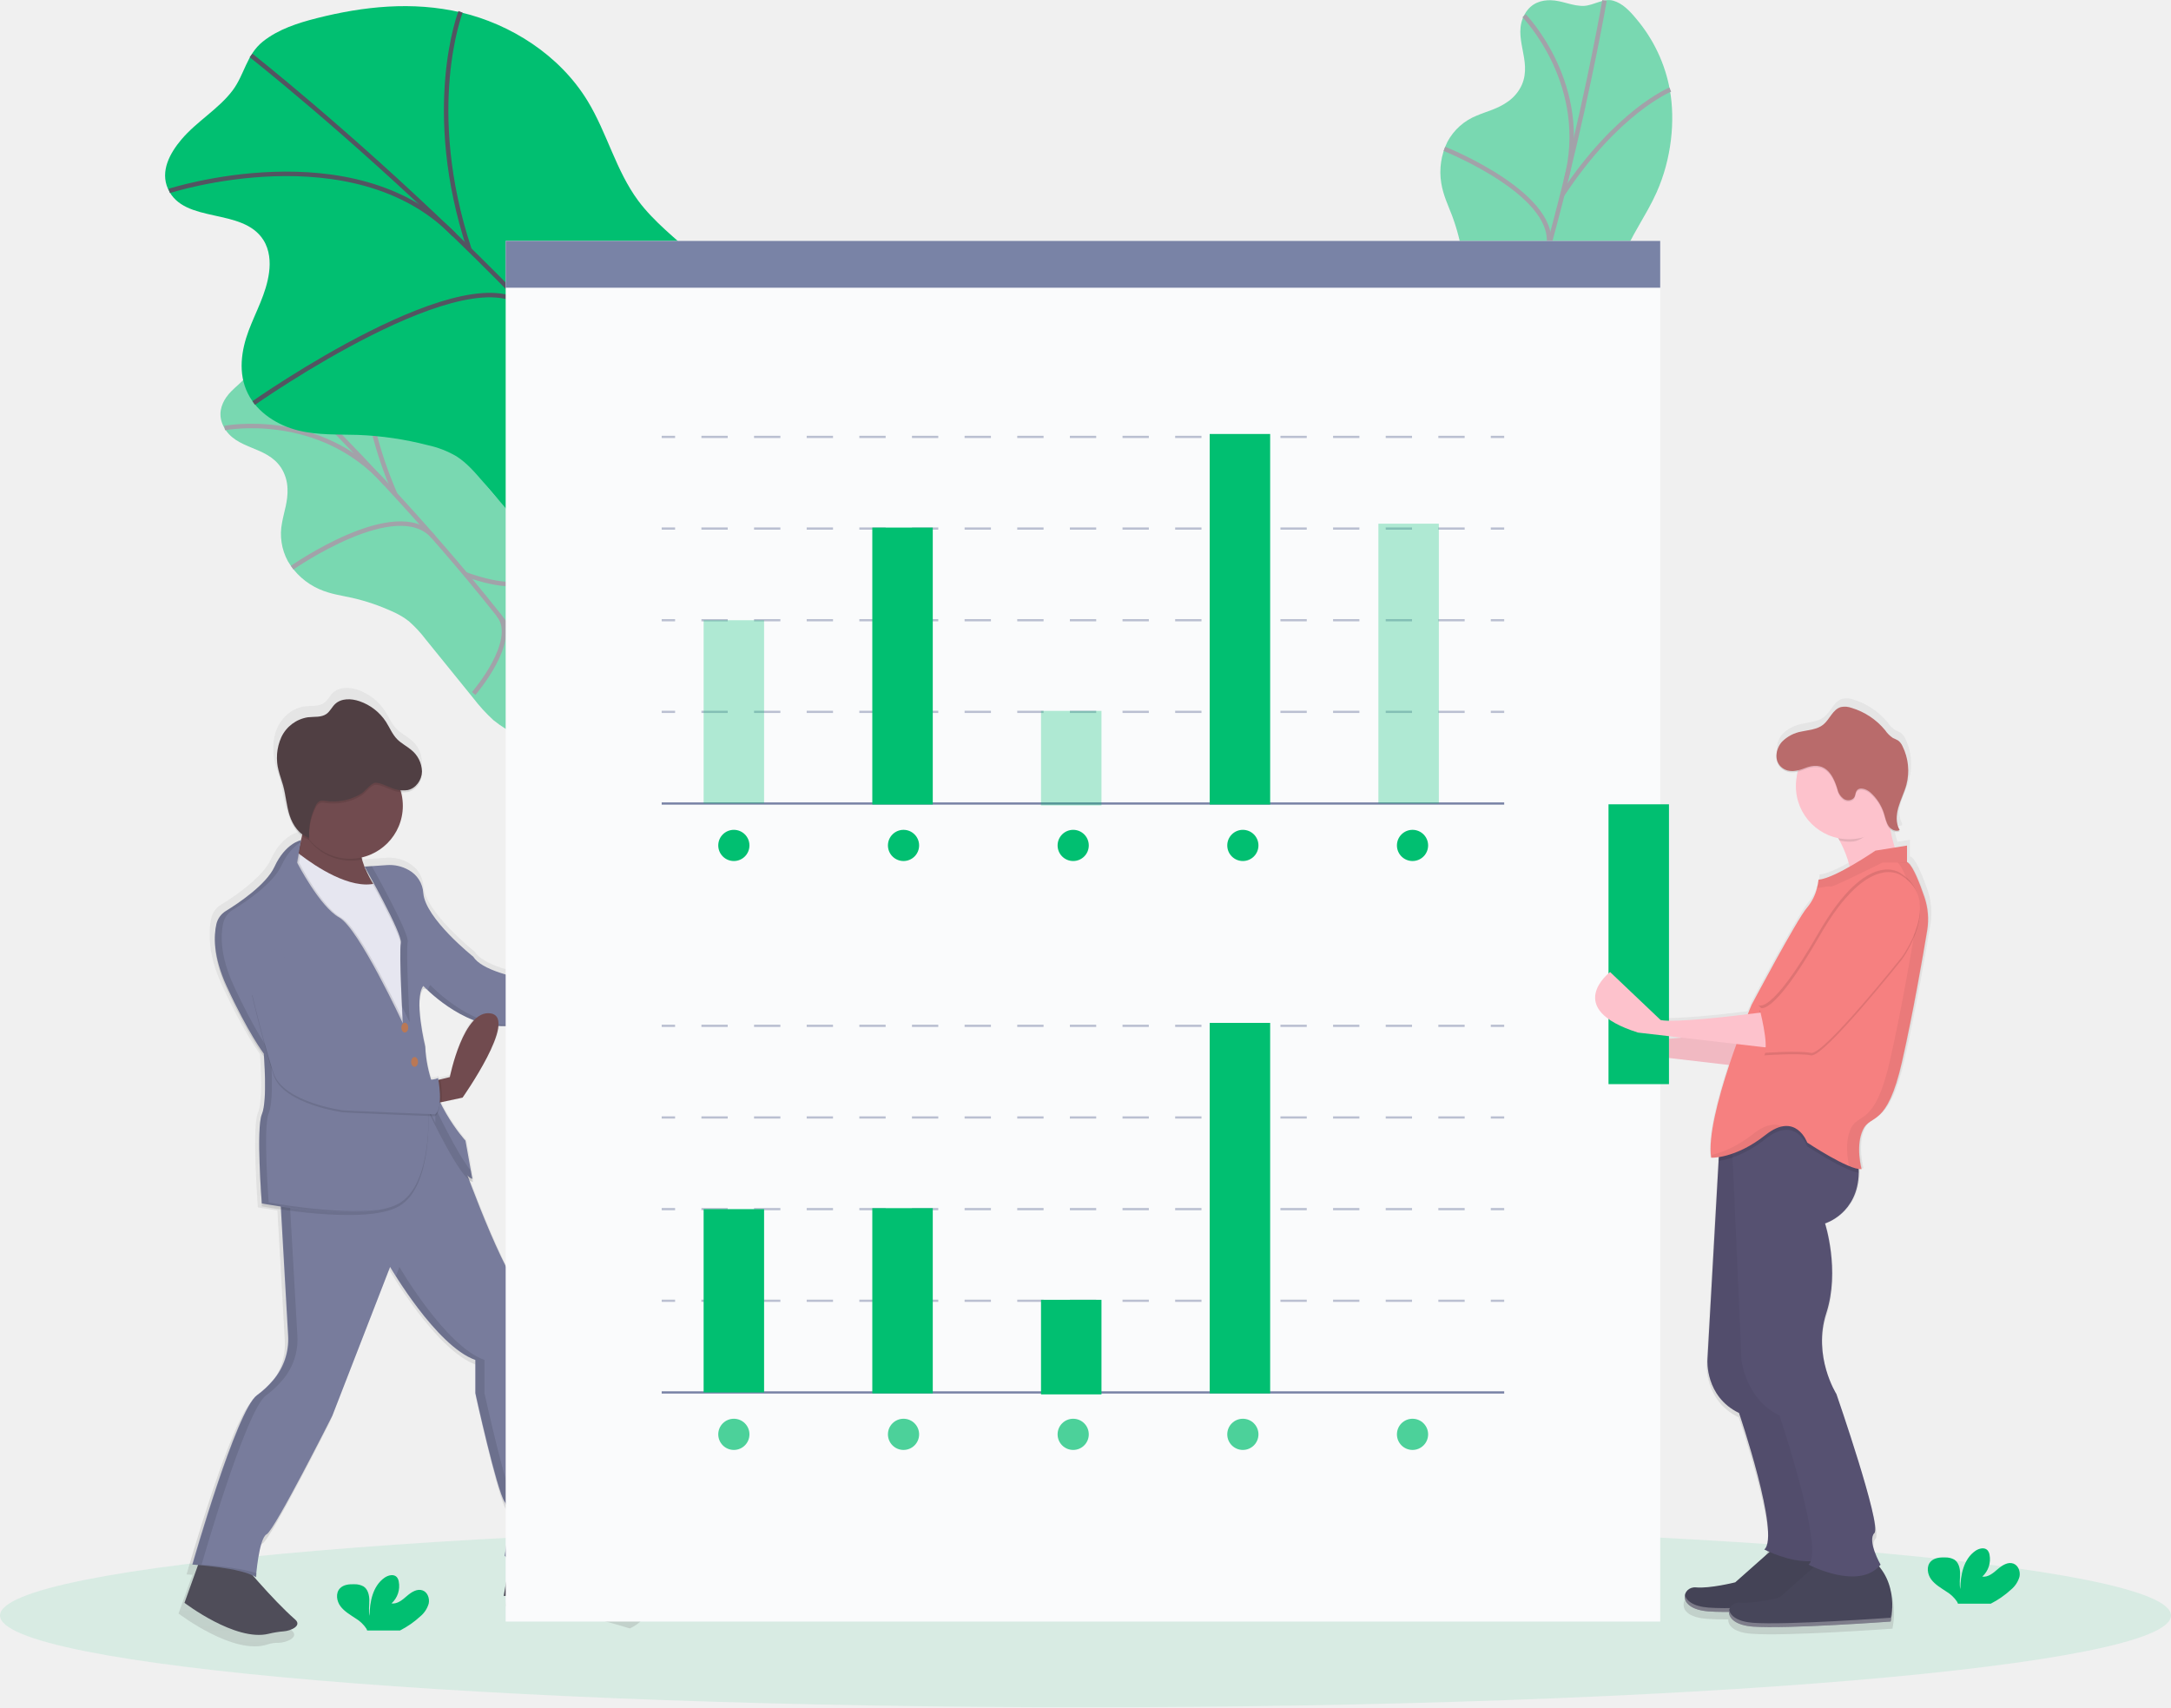
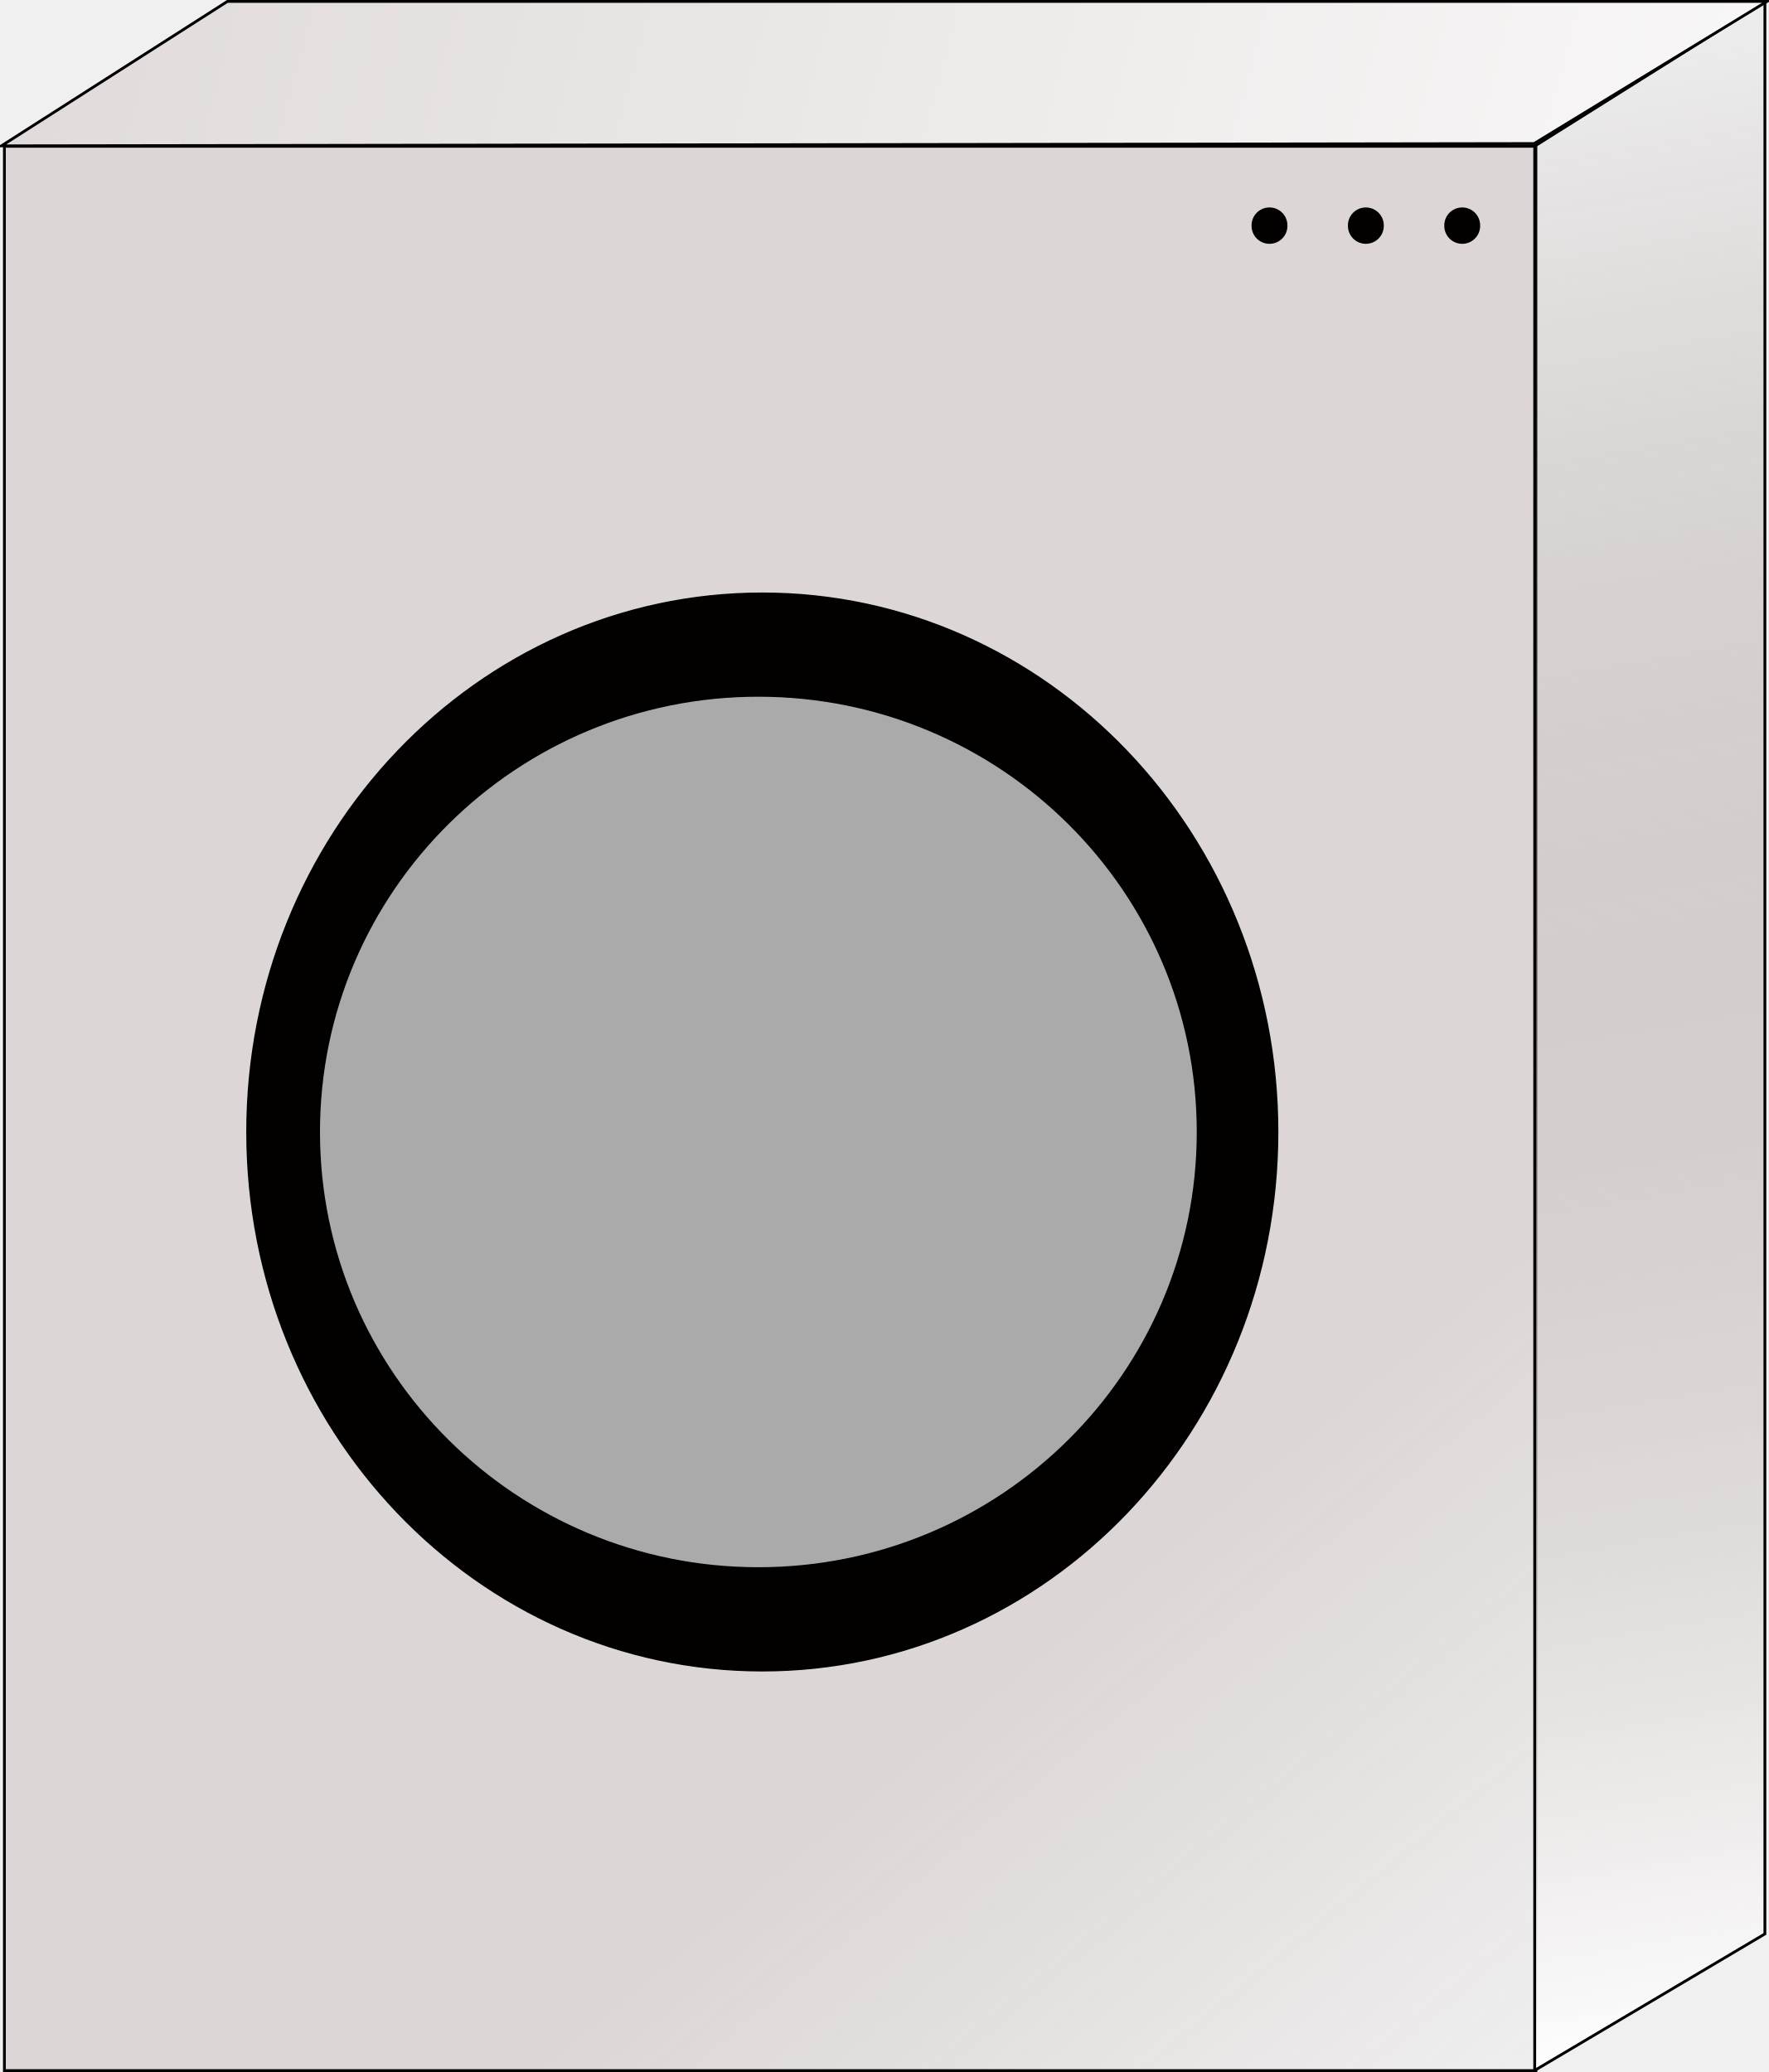
- <svg xmlns="http://www.w3.org/2000/svg" xmlns:xlink="http://www.w3.org/1999/xlink" id="a9ddec34-9319-4b16-a09a-346676300955" data-name="Layer 1" width="971.7" height="764.21" viewBox="0 0 971.7 764.21">
-   <defs>
-     <linearGradient id="7a49f6f8-cfb3-4a5a-81e0-f7f3caa92e45" x1="897.38" y1="799.91" x2="897.38" y2="380.48" gradientUnits="userSpaceOnUse">
-       <stop offset="0" stop-color="gray" stop-opacity="0.25" />
-       <stop offset="0.54" stop-color="gray" stop-opacity="0.12" />
-       <stop offset="1" stop-color="gray" stop-opacity="0.1" />
+ <svg xmlns="http://www.w3.org/2000/svg" id="svg2" viewBox="0 0 440.42 516.14" version="1.0">
+   <defs id="defs9275">
+     <linearGradient id="linearGradient8324" y2="846" gradientUnits="userSpaceOnUse" x2="483.5" y1="716.9" x1="377.17">
+       <stop id="stop11936" stop-color="#ddd6d6" offset="0" />
+       <stop id="stop11938" stop-color="#ddd6d6" stop-opacity="0" offset="1" />
    </linearGradient>
-     <linearGradient id="53018405-060f-4bce-97d3-1ae9b44325c4" x1="303.98" y1="804.79" x2="303.98" y2="375.83" xlink:href="#7a49f6f8-cfb3-4a5a-81e0-f7f3caa92e45" />
+     <linearGradient id="linearGradient8326" y2="315.46" gradientUnits="userSpaceOnUse" x2="442.72" y1="819.95" x1="529.11">
+       <stop id="stop11926" stop-color="#fff" offset="0" />
+       <stop id="stop11928" stop-color="#705656" stop-opacity="0" offset="1" />
+     </linearGradient>
+     <linearGradient id="linearGradient8328" y2="198.97" gradientUnits="userSpaceOnUse" x2="85.279" y1="355.45" x1="673.75">
+       <stop id="stop11946" stop-color="#fff" offset="0" />
+       <stop id="stop11948" stop-color="#ddd6d6" offset="1" />
+     </linearGradient>
  </defs>
-   <g opacity="0.5">
-     <path d="M808.14,68c-3.81-.06-8.62,1-11.56,6.27-5.76,10.36,3.51,20.55-1.27,31.59a18.38,18.38,0,0,1-6.2,7.48c-4.62,3.33-9.33,4.32-14,6.31A25.66,25.66,0,0,0,762,131.35a30.62,30.62,0,0,0-2.76,18.57c.92,5.52,3.09,9.9,4.88,14.62a91.71,91.71,0,0,1,4.69,18.06,33.36,33.36,0,0,1,.46,8.72,54.91,54.91,0,0,1-2.69,10.89l-10.28,32.19a75.18,75.18,0,0,0-3.3,12.9,54.21,54.21,0,0,0,.4,13.75c1.12,9.42,2.37,19.22,6.83,25.11s13.21,6.27,19.61-2.08c6.09-8,7.66-20.1,13.24-28.8,8.79-13.72,22.85-12.53,32.27-25.38,9-12.32,8.86-30.1,14.51-45.26,4-10.86,11-20,15.72-30.55,6.81-15.21,8.37-32.29,6-45.77a67.93,67.93,0,0,0-15.15-32.09c-2.92-3.54-6.1-6.83-10.15-8-4.31-1.28-8.61,2-13.05,2.3C818.1,70.79,813.31,68.08,808.14,68Z" transform="translate(-114.15 -67.9)" fill="#01bf71" />
-     <path d="M832.3,68.1s-24.8,143.65-66,222.08" transform="translate(-114.15 -67.9)" fill="none" stroke="#535461" stroke-miterlimit="10" stroke-width="2" />
-     <path d="M796.3,74.93s30.26,31,18.68,73.84" transform="translate(-114.15 -67.9)" fill="none" stroke="#535461" stroke-miterlimit="10" stroke-width="2" />
-     <path d="M760.63,134.52s53.25,21.22,46.21,45.34" transform="translate(-114.15 -67.9)" fill="none" stroke="#535461" stroke-miterlimit="10" stroke-width="2" />
-     <path d="M861.74,108s-23.74,9.67-48.34,47.11" transform="translate(-114.15 -67.9)" fill="none" stroke="#535461" stroke-miterlimit="10" stroke-width="2" />
-     <path d="M825,230.05s-16.07,5.58-24.28-29" transform="translate(-114.15 -67.9)" fill="none" stroke="#535461" stroke-miterlimit="10" stroke-width="2" />
-     <path d="M758.15,233.34s30.92,4.12,35.52-10" transform="translate(-114.15 -67.9)" fill="none" stroke="#535461" stroke-miterlimit="10" stroke-width="2" />
+   <g id="layer1" transform="translate(-145.61 -337.11)">
+     <g id="g8314" stroke="#000" transform="translate(27.385 33.253)">
+       <rect id="rect9281" height="479.35" width="381.43" y="340.3" x="119.32" stroke-width=".7" fill="url(#linearGradient8324)" />
+       <path id="rect10156" d="m500.45 340.25l57.33-36v481.35l-57.33 34v-479.35z" stroke-width=".7" fill="url(#linearGradient8326)" />
+       <path id="rect10159" d="m174.86 304.21h383.44l-58 35.41-381.72 0.57 56.28-35.98z" stroke-width=".7" fill="url(#linearGradient8328)" />
+       <path id="path10162" d="m-52.814 391.21a128.12 176.05 0 1 1 -256.25 0 128.12 176.05 0 1 1 256.25 0z" stroke-width=".802" fill="#030000" transform="matrix(1 0 0 .76158 489.02 287.9)" />
+       <path id="path11039" d="m-399.04 288.52a16.627 16.627 0 1 1 -33.25 0 16.627 16.627 0 1 1 33.25 0z" stroke-width="2.825" fill="#030000" transform="matrix(.2479 0 0 .24772 585.44 288.59)" />
+       <path id="path11045" d="m-399.04 288.52a16.627 16.627 0 1 1 -33.25 0 16.627 16.627 0 1 1 33.25 0z" stroke-width="2.825" fill="#030000" transform="matrix(.2479 0 0 .24772 537.44 288.59)" />
+       <path id="path11047" d="m-399.04 288.52a16.627 16.627 0 1 1 -33.25 0 16.627 16.627 0 1 1 33.25 0z" stroke-width="2.825" fill="#030000" transform="matrix(.2479 0 0 .24772 561.44 288.59)" />
+       <path id="path11049" d="m-52.814 391.21a128.12 176.05 0 1 1 -256.25 0 128.12 176.05 0 1 1 256.25 0z" stroke-width=".963" fill="#aaa" transform="matrix(.85537 0 0 .61753 461.87 344.25)" />
+     </g>
  </g>
-   <g opacity="0.5">
-     <path d="M215.37,245.8c-2.14,3.16-3.9,7.75-1.1,13.1,5.5,10.5,19.1,8.34,25.71,18.39a18.38,18.38,0,0,1,2.85,9.29c.25,5.69-1.51,10.17-2.42,15.18A25.66,25.66,0,0,0,243,319.11a30.62,30.62,0,0,0,14,12.49c5.12,2.26,10,2.84,14.9,3.94a91.71,91.71,0,0,1,17.67,6,33.36,33.36,0,0,1,7.54,4.4,54.91,54.91,0,0,1,7.63,8.22l21.27,26.26a75.18,75.18,0,0,0,9,9.84,54.21,54.21,0,0,0,11.72,7.21c8.49,4.23,17.37,8.56,24.74,8.07s12.49-7.6,9-17.54c-3.3-9.46-12.6-17.43-16.82-26.87-6.65-14.88,2.06-26-3.51-40.9-5.34-14.32-20.31-23.92-29.87-37-6.86-9.34-10.68-20.16-16.91-29.91-9-14-22.4-24.71-35-30.13a67.93,67.93,0,0,0-35.15-4.94c-4.56.5-9.05,1.35-12.29,4.08-3.44,2.9-3,8.32-5.24,12.17C223.18,239,218.28,241.52,215.37,245.8Z" transform="translate(-114.15 -67.9)" fill="#01bf71" />
-     <path d="M228.72,225.66S335.2,325.21,378.14,402.72" transform="translate(-114.15 -67.9)" fill="none" stroke="#535461" stroke-miterlimit="10" stroke-width="2" />
-     <path d="M214.68,259.5s42.55-8.27,72,24.9" transform="translate(-114.15 -67.9)" fill="none" stroke="#535461" stroke-miterlimit="10" stroke-width="2" />
-     <path d="M244.92,322s47-32.87,63.26-13.75" transform="translate(-114.15 -67.9)" fill="none" stroke="#535461" stroke-miterlimit="10" stroke-width="2" />
-     <path d="M278.24,223s-4.95,25.16,12.86,66.26" transform="translate(-114.15 -67.9)" fill="none" stroke="#535461" stroke-miterlimit="10" stroke-width="2" />
-     <path d="M360.11,320.61s-4.16,16.5-37.6,4.37" transform="translate(-114.15 -67.9)" fill="none" stroke="#535461" stroke-miterlimit="10" stroke-width="2" />
-     <path d="M326.17,378.32s20.41-23.59,11.13-35.17" transform="translate(-114.15 -67.9)" fill="none" stroke="#535461" stroke-miterlimit="10" stroke-width="2" />
-   </g>
-   <path d="M195.36,130.33c-5,5.91-9.68,14.09-6,22.16,7.14,15.81,33.33,8.1,42.68,22.84,2.8,4.41,3.18,9.8,2.53,14.61-1.26,9.41-5.92,17.4-9.14,26s-4.89,19-.35,28.08c4.37,8.79,13.58,14.34,22.5,16.55s17.86,1.71,26.77,2a148.2,148.2,0,0,1,31.35,4.62,43.31,43.31,0,0,1,12.82,5c4.55,2.91,8.23,7.18,11.83,11.38l32,37.29c4.25,5,8.59,10,13.86,13.67,6.08,4.23,13,6.38,19.81,8.45,14.65,4.48,30,9,44,5.93s25.75-16.45,22.25-31.94c-3.33-14.75-18.35-25.21-23.41-39.66-8-22.77,11.75-43.89,5.82-67.06-5.68-22.22-30.86-33.68-44.86-52.49-10-13.48-13.94-30.34-22.68-44.68-12.59-20.66-34.55-34.37-56.5-39.57S276.62,70.82,256.08,76c-8.7,2.21-17.4,5-24.3,10.52-7.33,5.87-8.18,14.77-13.52,21.86C212.07,116.64,202.1,122.32,195.36,130.33Z" transform="translate(-114.15 -67.9)" fill="#01bf71" />
-   <path d="M226.51,92.73s169.67,133.5,226.76,249.56" transform="translate(-114.15 -67.9)" fill="none" stroke="#535461" stroke-miterlimit="10" stroke-width="2" />
-   <path d="M189.9,153.36S272.27,126.68,317.45,173" transform="translate(-114.15 -67.9)" fill="none" stroke="#535461" stroke-miterlimit="10" stroke-width="2" />
-   <path d="M227.7,248.3s98.11-69,122.91-42.09" transform="translate(-114.15 -67.9)" fill="none" stroke="#535461" stroke-miterlimit="10" stroke-width="2" />
-   <path d="M320.29,73.21s-16.91,43.39,4,106.46" transform="translate(-114.15 -67.9)" fill="none" stroke="#535461" stroke-miterlimit="10" stroke-width="2" />
-   <path d="M444.34,211s-12.81,28.73-71.9,18.68" transform="translate(-114.15 -67.9)" fill="none" stroke="#535461" stroke-miterlimit="10" stroke-width="2" />
-   <path d="M363.13,317.43s45.47-45.48,31.57-62" transform="translate(-114.15 -67.9)" fill="none" stroke="#535461" stroke-miterlimit="10" stroke-width="2" />
-   <ellipse cx="485.85" cy="723.13" rx="485.85" ry="41.08" fill="#01bf71" opacity="0.1" />
-   <path d="M977.18,467.14c-2.07-6.06-5.06-13.74-7.42-15.55a2.21,2.21,0,0,0-.47-.29H969v-7.49l-5.58.89a53.35,53.35,0,0,1-2-8.29,3.85,3.85,0,0,0,4.19.84c-.09-.15-.17-.31-.25-.47l.25-.11a10.37,10.37,0,0,1-1.35-5.08,18.51,18.51,0,0,1,.77-4.8c1-3.45,2.69-6.67,3.63-10.14a24.64,24.64,0,0,0,.84-6.85,25,25,0,0,0-2.6-11.3,6.6,6.6,0,0,0-2-2.58,25.49,25.49,0,0,0-2.42-1.18,13.07,13.07,0,0,1-3.52-3.51,31.56,31.56,0,0,0-15.25-10.18,8.93,8.93,0,0,0-4.88-.39c-3.75,1-5.11,5.65-8.15,8.09-2.68,2.15-6.36,2.37-9.73,3.09s-6.76,2.15-9.06,4.75a9.83,9.83,0,0,0-2.43,6.55,6.59,6.59,0,0,0,2.68,5.86,8.42,8.42,0,0,0,7.11,1,24.18,24.18,0,0,0,18.31,30.4l.65,1.17h0a50.08,50.08,0,0,1,4.54,11.85c-5.14,2.91-10.75,5.64-14.14,5.9a23.82,23.82,0,0,1-.74,3.92,21.62,21.62,0,0,1-4.45,8.75c-4.61,5.18-25.34,44.34-25.34,44.34s-.65,1.56-1.72,4.22c-12.87,1.58-33.88,3.86-39.74,2.69l-23-21.88s-7.44,5.68-6.79,12.58L822.74,510s-21.88,16.7,12.67,27.64l52.57,6.1c-5,15.11-9.68,32.7-8.23,42.27h.43a19.88,19.88,0,0,0,3-.23l-.09,1.7L878,678.17s-1.15,16.7,14.4,24.18c0,0,19,55.85,11.52,62.19,0,0,.89.47,2.39,1.12l-15.63,13.85s-11.52,2.88-17.85,2.3a4.57,4.57,0,0,0-5.05,3.4c0,.12,0,.24-.06.36l0,.15c0,.12,0,.24,0,.37s0,.09,0,.14,0,.21,0,.32,0,.09,0,.13,0,.25.07.37l0,.14q.05.2.13.4l.05.12c.05.13.11.26.18.39l0,.09c.07.13.15.25.23.38l.07.11q.14.2.31.4l.09.1c.12.14.25.27.38.4l.06.05.43.37.09.07c.16.13.34.25.52.37l.12.08c.19.12.39.24.6.35l.09,0,.65.32.09,0,.76.3.16.06.83.27.14,0,.91.24.07,0,1,.2.2,0,1.08.16.21,0,1.22.12c2.37.18,5.56.25,9.25.23h0s0,.09,0,.14,0,.21,0,.32l0,.13c0,.12,0,.25.07.37l0,.14q.05.2.13.4l.05.12c.05.13.11.26.18.39l0,.09c.07.13.15.25.23.38l.07.11q.14.2.31.4l.09.1c.12.14.25.27.38.4l.06.05.43.37.09.07c.16.13.34.25.52.37l.13.08c.19.12.39.24.6.35l.09,0,.65.32.09,0,.76.3.16.06.83.27.14,0,.91.24.07,0,1,.2.2,0,1.08.16.21,0,1.22.12c15,1.15,62.76-2.3,62.76-2.3l0-.13v0l0-.17v0c.47-2.23,2.77-15.19-5.39-24.77.24-.25.48-.52.7-.8,0,0-6.33-10.94-2.88-14.4s-17.27-63.34-17.27-63.34-10.94-17.27-4.61-36.85-.58-40.88-.58-40.88,15.1-4.49,15.41-23.08c0-.56,0-1.14,0-1.73a6.11,6.11,0,0,0,1,.06,4.47,4.47,0,0,0,.64,0s-2.88-10.36.58-17.85,10.94-.58,17.85-31.09c5-22.08,9.4-47.48,11.45-59.84A31.51,31.51,0,0,0,977.18,467.14ZM845.77,531.92l-5.25-5c1.74.72,3.67,1.43,5.83,2.11l19.8,2.3C857.31,532.13,849.1,532.58,845.77,531.92Z" transform="translate(-114.15 -67.9)" fill="url(#7a49f6f8-cfb3-4a5a-81e0-f7f3caa92e45)" />
-   <path d="M895.89,529s-40.73,5.66-49.22,4L824,511.44s-21.5,16.41,12.45,27.15L899.85,546Z" transform="translate(-114.15 -67.9)" fill="#fdc2cc" />
-   <path d="M895.89,529s-40.73,5.66-49.22,4L824,511.44s-21.5,16.41,12.45,27.15L899.85,546Z" transform="translate(-114.15 -67.9)" opacity="0.05" />
-   <path d="M910.6,758.65l-19.8,17.54s-11.31,2.83-17.54,2.26-9.05,9.62,5.66,10.75,61.66-2.26,61.66-2.26,4.53-18.1-9.05-28.29Z" transform="translate(-114.15 -67.9)" fill="#47465a" />
-   <path d="M910.6,758.65l-19.8,17.54s-11.31,2.83-17.54,2.26-9.05,9.62,5.66,10.75,61.66-2.26,61.66-2.26,4.53-18.1-9.05-28.29Z" transform="translate(-114.15 -67.9)" opacity="0.05" />
-   <path d="M941.29,779.11a31.2,31.2,0,0,1-.71,6.13s-47,3.39-61.66,2.26c-7.07-.54-10.08-3.18-10.62-5.71-.64,2.9,1.92,6.74,10.62,7.41,14.71,1.13,61.66-2.26,61.66-2.26A32.69,32.69,0,0,0,941.29,779.11Z" transform="translate(-114.15 -67.9)" fill="#fff" opacity="0.3" />
-   <path d="M933.79,437.9s12.45,17.54,7.92,29.42,23.76-12.45,23.76-12.45-9.05-15.84-4.53-32.81Z" transform="translate(-114.15 -67.9)" fill="#fdc2cc" />
-   <path d="M930.4,765.44,910.6,783s-11.31,2.83-17.54,2.26S884,794.86,898.72,796s61.66-2.26,61.66-2.26,4.53-18.1-9.05-28.29Z" transform="translate(-114.15 -67.9)" fill="#47465a" />
-   <path d="M936.06,761.48c-2.95,3.64-7.11,5-11.46,5.25-9.89.47-20.78-5.25-20.78-5.25,7.35-6.22-11.31-61.1-11.31-61.1-15.27-7.35-14.14-23.76-14.14-23.76l5-89.07,1.25-22.37,15.84-9.62,12.49,9.58,11.84,9.09a47.6,47.6,0,0,1,1.48,8.83c1.37,20.79-15.06,25.68-15.06,25.68s6.79,20.93.57,40.16,4.53,36.2,4.53,36.2,20.37,58.83,17,62.23S936.06,761.48,936.06,761.48Z" transform="translate(-114.15 -67.9)" fill="#565171" />
-   <path d="M936.06,761.48c-2.95,3.64-7.11,5-11.46,5.25-9.89.47-20.78-5.25-20.78-5.25,7.35-6.22-11.31-61.1-11.31-61.1-15.27-7.35-14.14-23.76-14.14-23.76l5-89.07,1.25-22.37,15.84-9.62,12.49,9.58,11.84,9.09a47.6,47.6,0,0,1,1.48,8.83c1.37,20.79-15.06,25.68-15.06,25.68s6.79,20.93.57,40.16,4.53,36.2,4.53,36.2,20.37,58.83,17,62.23S936.06,761.48,936.06,761.48Z" transform="translate(-114.15 -67.9)" opacity="0.05" />
-   <path d="M955.86,768.27c-9.62,11.88-32.24,0-32.24,0a3.6,3.6,0,0,0,1-1.54c4.15-11.28-14-65.21-14-65.21-15.27-7.35-17-24.89-17-24.89l-4-90.65-.52-11.74,23.8-9.09,7.31-2.79L944.54,581a44.12,44.12,0,0,1,1.56,11.83C945.8,611.12,931,615.53,931,615.53s6.79,20.93.57,40.16,4.53,36.2,4.53,36.2,20.37,58.83,17,62.23S955.86,768.27,955.86,768.27Z" transform="translate(-114.15 -67.9)" fill="#565171" />
-   <path d="M946.1,592.85c-4.89-.7-14.79-6.59-19.88-9.79-1.94-1.22-3.18-2-3.18-2s-5.09-14.14-18.67-3.39A50.82,50.82,0,0,1,889.62,586a34.51,34.51,0,0,1-6.3,1.58l1.25-22.37,15.84-9.62,12.49,9.58,7.31-2.79L944.54,581A44.12,44.12,0,0,1,946.1,592.85Z" transform="translate(-114.15 -67.9)" opacity="0.1" />
-   <path d="M976.72,484.33c-2,12.14-6.34,37.09-11.25,58.79-6.79,30-14.14,23.19-17.54,30.55s-.57,17.54-.57,17.54c-5.66.57-24.33-11.88-24.33-11.88s-5.09-14.14-18.67-3.39-24.33,10.18-24.33,10.18c-2.83-18.67,18.1-68.45,18.1-68.45S918.52,479.2,923,474.11a21.24,21.24,0,0,0,4.37-8.6,23.4,23.4,0,0,0,.72-3.85c7.35-.57,25.46-13,25.46-13l14.14-2.26v7.35a2.17,2.17,0,0,1,.46.28c2.33,1.78,5.26,9.33,7.29,15.28A31,31,0,0,1,976.72,484.33Z" transform="translate(-114.15 -67.9)" fill="#f68080" />
-   <path d="M965.47,461.1s-14.71-11.88-36.77,26.59-27.15,32.24-27.15,32.24,4.53,17,2.26,20.37c0,0,15.27-1.13,20.93,0s40.73-43,40.73-43S983.58,472.41,965.47,461.1Z" transform="translate(-114.15 -67.9)" opacity="0.1" />
-   <path d="M964.91,458.83S950.2,447,928.14,485.42,901,517.67,901,517.67,918.52,536.9,924.18,538s40.73-43,40.73-43S983,470.15,964.91,458.83Z" transform="translate(-114.15 -67.9)" opacity="0.1" />
-   <path d="M903.29,536.62c.23-4.19-1.35-11.56-2.26-15.38,3.44-.45,5.61-.75,5.61-.75l4,17Z" transform="translate(-114.15 -67.9)" opacity="0.1" />
-   <path d="M961.51,423.19,934.36,439a58,58,0,0,1,3.16,5.18,23.87,23.87,0,0,0,4.76.48c7.25,0,10.63-7.61,15-12.73C957,427.85,960.3,427.75,961.51,423.19Z" transform="translate(-114.15 -67.9)" opacity="0.1" />
-   <circle cx="827.57" cy="351.9" r="23.76" fill="#fdc2cc" />
-   <path d="M911.66,400.58a16.24,16.24,0,0,1,8.9-4.67c3.3-.71,6.92-.93,9.56-3,3-2.39,4.32-6.93,8-7.94a8.77,8.77,0,0,1,4.79.38,31,31,0,0,1,15,10,12.84,12.84,0,0,0,3.45,3.45,25,25,0,0,1,2.38,1.16,6.48,6.48,0,0,1,1.94,2.53,24.59,24.59,0,0,1,1.72,17.27c-.92,3.41-2.58,6.57-3.56,10s-1.23,7.24.57,10.27c-1.74.89-3.94-.23-5-1.85s-1.42-3.62-2-5.49a21,21,0,0,0-6.13-9.53c-1.78-1.58-5-2.64-6.21-.6-.48.79-.45,1.79-.86,2.61-.81,1.6-3.15,1.92-4.7,1a7.21,7.21,0,0,1-2.94-4.36c-2.33-7.88-6.3-12.84-14.73-9.47-3.14,1.26-6.84,2.11-9.86-.05C908,409.44,908.81,403.8,911.66,400.58Z" transform="translate(-114.15 -67.9)" opacity="0.1" />
-   <path d="M911.66,400a16.24,16.24,0,0,1,8.9-4.67c3.3-.71,6.92-.93,9.56-3,3-2.39,4.32-6.93,8-7.94a8.77,8.77,0,0,1,4.79.38,31,31,0,0,1,15,10,12.84,12.84,0,0,0,3.45,3.45,25,25,0,0,1,2.38,1.16,6.48,6.48,0,0,1,1.94,2.53,24.59,24.59,0,0,1,1.72,17.27c-.92,3.41-2.58,6.57-3.56,10s-1.23,7.24.57,10.27c-1.74.89-3.94-.23-5-1.85s-1.42-3.62-2-5.49a21,21,0,0,0-6.13-9.53c-1.78-1.58-5-2.64-6.21-.6-.48.79-.45,1.79-.86,2.61-.81,1.6-3.15,1.92-4.7,1a7.21,7.21,0,0,1-2.94-4.36c-2.33-7.88-6.3-12.84-14.73-9.47-3.14,1.26-6.84,2.11-9.86-.05C908,408.87,908.81,403.24,911.66,400Z" transform="translate(-114.15 -67.9)" fill="#b96b6b" />
-   <path d="M968.2,454h-11.5s-22.63,11.31-23.19,10.75c-.38-.38-3.88.27-6.1.74a23.4,23.4,0,0,0,.72-3.85c7.35-.57,25.46-13,25.46-13l14.14-2.26v7.35A2.17,2.17,0,0,1,968.2,454Z" transform="translate(-114.15 -67.9)" opacity="0.05" />
-   <path d="M961.09,785.9a31.2,31.2,0,0,1-.71,6.13s-47,3.39-61.66,2.26c-7.07-.54-10.08-3.18-10.62-5.71-.64,2.9,1.92,6.74,10.62,7.41,14.71,1.13,61.66-2.26,61.66-2.26A32.69,32.69,0,0,0,961.09,785.9Z" transform="translate(-114.15 -67.9)" fill="#fff" opacity="0.3" />
-   <g opacity="0.05">
-     <path d="M899,575.37c-7.63,6-14.38,8.51-18.81,9.51,0,.42.08.84.14,1.24,0,0,10.75.57,24.33-10.18a18.23,18.23,0,0,1,7.27-3.8C909,570.73,904.74,570.82,899,575.37Z" transform="translate(-114.15 -67.9)" />
-     <path d="M975.77,469.3c-2-6-5-13.5-7.29-15.28a2.17,2.17,0,0,0-.46-.28s-4.68.16-4.53.28c2.33,1.78,4.59,8.76,6.62,14.71a31,31,0,0,1,1.23,15c-2,12.14-6.34,37.09-11.25,58.79-6.79,30-14.14,23.19-17.54,30.55-2.78,6-1.39,13.94-.79,16.61,2.42,1,4.52,1.63,5.88,1.49,0,0-2.83-10.18.57-17.54s10.75-.57,17.54-30.55c4.91-21.69,9.23-46.65,11.25-58.79A31,31,0,0,0,975.77,469.3Z" transform="translate(-114.15 -67.9)" />
-   </g>
-   <path d="M398.36,783.8s-13,.9-21.1-13a46.72,46.72,0,0,0-5.54-7.87,26.6,26.6,0,0,1-3.89-14.13c.45-10.32-10.32-66.88-10.32-66.88s1.35-21.55-9.43-35c-7.09-8.86-17.29-34.26-23.44-50.58a3.39,3.39,0,0,0,1.45.76l-.25-1.41.25.06-3.14-17.51a79.68,79.68,0,0,1-11.6-17.59l.72-.15,9.53-2s15.49-22,16.44-32.84l1.26.06h1.78c19.71-.43,42.91,2.25,42.91,2.25v0c0-.07-.11-.35-.23-.79h0a53.85,53.85,0,0,1-1.39-6.63l.89-.06,8.82-.59s30.52-34.11,19.3-40.4-22.89,28.28-22.89,28.28l-3.77.69-1,.19c.1-.15.2-.29.32-.43s-49.83-2.24-57.46-14.36c0,0-22-17.51-22.89-29.18-.48-6.19-4.36-9.48-7.91-11.2a17.26,17.26,0,0,0-8.72-1.63l-10.3.71.73,1.3-.29,0a34.65,34.65,0,0,1-1.62-4.56l.21,0c-.07-.32-.14-.64-.2-1a24.24,24.24,0,0,0,17.85-29.85,9.7,9.7,0,0,0,3-.08c3.78-.78,6.47-4.62,6.57-8.48,0-.25,0-.5,0-.75,0,0,0-.1,0-.15a13,13,0,0,0-5-10c-2.06-1.71-4.51-2.93-6.38-4.83-2.22-2.27-3.43-5.31-5.16-8a23.69,23.69,0,0,0-12.16-9.47c-3.72-1.26-8.27-1.4-11.12,1.3-1.47,1.39-2.32,3.38-4,4.55-2.37,1.69-5.59,1.19-8.49,1.53-5.26.62-9.88,4.37-12.2,9.14a21,21,0,0,0-2,9.65,25.79,25.79,0,0,0,.81,6.78c.56,2.21,1.39,4.34,2,6.53,1.26,4.56,1.55,9.36,3,13.87a17.45,17.45,0,0,0,5.62,8.52l-.43,1.86c-.28.06-7.27,1.56-12.11,12.12-3.82,8.32-16.74,16.92-22.42,20.39a9.35,9.35,0,0,0-4.23,5.87,30.53,30.53,0,0,0-.72,7.46c-.1,5.41,1,12.89,5.38,22.38,9.88,21.55,17.06,31,17.06,31s.55,6.6.58,13.56c0,5.18-.38,10.34-1.48,12.92-.93,2.18-1.22,7.75-1.2,14.1,0,12.19,1.2,28.1,1.2,28.1s3.43.65,8.75,1.43l3.31,58.19a28,28,0,0,1-6.33,19.44,43,43,0,0,1-8,7.58c-9.43,6.73-29.63,77.66-29.63,77.66s1,.06,2.62.19l-6.21,17.32s24.8,19,39.9,13.81a14.62,14.62,0,0,1,5-.71c3,0,9.35-2.35,5.8-5.46-6.45-5.64-14.18-14.18-19.35-20.12a10.29,10.29,0,0,1,1.4.82v-.14l.21.14s.05-.7.16-1.83l-.22-.07c.46-4.67,1.9-16.41,4.77-17.85,3.59-1.8,30.07-54.31,30.07-54.31l26.48-68.23s21.1,36.36,39.05,42.64V694s9.88,44.89,13.47,49.83,0,24.69,0,24.69a12.3,12.3,0,0,0,2.42,2.13l-2.87,16.27s20.65-.9,55.66,9.88C396.11,796.82,409.58,791,398.36,783.8ZM315.76,549l-4.37,1.09-.86.22c-.09-.54-.15-.86-.15-.86a8.92,8.92,0,0,1-3.17.77,58.47,58.47,0,0,1-2.66-15.14s-2.54-10.37-2.68-18.75c.05-3.27.54-6.12,1.78-7.73l1.46.12,1,1,.07.07.52.47h0l.54.49.09.08.59.51.1.09.6.51.06.05.67.55.15.12.71.57.06,0,.7.55.16.12.77.59.16.12.74.54.13.09.84.6.2.14.88.61.08.05.86.57.21.14.93.59.2.12.87.53.16.1,1,.58.24.14,1,.58.08,0,1,.53.25.13,1.06.53.22.1,1,.46.19.09,1.11.48.27.11,1.16.46h0C319.44,530.67,315.76,549,315.76,549Z" transform="translate(-114.15 -67.9)" fill="url(#53018405-060f-4bce-97d3-1ae9b44325c4)" />
-   <path d="M205.05,762.12l-8.33,23.23s22.81,17.49,37.63,13.87a41.42,41.42,0,0,1,6.8-1.1c3.07-.23,8.35-2.46,5.09-5.31-10.52-9.2-24.54-26.29-24.54-26.29Z" transform="translate(-114.15 -67.9)" fill="#4f4d59" />
-   <path d="M343.53,759.92l-3.94,22.35s20.16-.88,54.34,9.64c0,0,13.15-5.7,2.19-12.71,0,0-12.71.88-20.6-12.71s-12.71-11.83-12.71-11.83Z" transform="translate(-114.15 -67.9)" fill="#4f4d59" />
-   <path d="M239.23,597.78l3.86,68a28.13,28.13,0,0,1-6.71,19.89,41.23,41.23,0,0,1-7.24,6.75c-9.2,6.57-28.92,75.81-28.92,75.81s22.35,1.31,28.48,5.7c0,0,1.31-17.53,4.82-19.28s29.36-53,29.36-53L288.75,635s20.6,35.5,38.13,41.63v14.9s9.64,43.82,13.15,48.64,0,24.1,0,24.1,10.08,12.71,33.3-.88c0,0-7.45-8.33-7-18.41s-10.08-65.29-10.08-65.29,1.31-21-9.2-34.18S319,582,319,582l-12.06-25.95Z" transform="translate(-114.15 -67.9)" fill="#787c9c" />
-   <g opacity="0.1">
-     <path d="M204.39,768.25s19.72-69.24,28.92-75.81a41.75,41.75,0,0,0,7.61-7.19,27.81,27.81,0,0,0,6.33-19.44l-3.86-68L308,557.95l-.88-1.89-67.69,41.72,3.86,68A27.81,27.81,0,0,1,237,685.24a41.75,41.75,0,0,1-7.61,7.19c-9.2,6.57-28.92,75.81-28.92,75.81s22.35,1.31,28.48,5.7c0,0,.05-.68.16-1.79C220.47,769.2,204.39,768.25,204.39,768.25Z" transform="translate(-114.15 -67.9)" />
-     <path d="M344.19,764.31s3.51-19.28,0-24.1S331,691.56,331,691.56v-14.9C313.51,670.53,292.91,635,292.91,635L291.38,639c5.94,9.42,21.79,32.81,35.71,37.68v14.9s9.64,43.82,13.15,48.64,0,24.1,0,24.1,4.89,6.15,15.69,5.32C347.88,769,344.19,764.31,344.19,764.31Z" transform="translate(-114.15 -67.9)" />
-   </g>
-   <path d="M390,521.53l-8.61.57-4.54.3v-11l6-1.08,3.69-.67s11.39-33.74,22.35-27.61S390,521.53,390,521.53Z" transform="translate(-114.15 -67.9)" fill="#714b4f" />
-   <path d="M251.94,431.26s-5.7,21.91-7.45,35.5,40.75,2.63,40.75,2.63-16.21-19.72-7-30.24Z" transform="translate(-114.15 -67.9)" fill="#714b4f" />
-   <path d="M298,522.41l.88,8.33-13.58-.88L271.66,518,258.08,479.9l-8.76-13.58L242.74,458l2.63-10.08s1.2,1,3.23,2.6c6.67,5.11,22.33,15.72,33.77,12.79a13.64,13.64,0,0,0,1.56-.49L301,492.17Z" transform="translate(-114.15 -67.9)" fill="#e6e6f0" />
-   <path d="M248.87,445.28s-7,1.31-11.83,11.83c-3.71,8.09-16.22,16.43-21.81,19.86a9.35,9.35,0,0,0-4.24,5.91c-1.13,5-1.56,14.3,4.58,27.7,9.64,21,16.65,30.24,16.65,30.24s1.75,21-.88,27.17,0,39.88,0,39.88,46,8.76,61.35,0,13.15-42.51,13.15-42.51S320.3,596,325.56,596.91l-3.07-17.09s-17.09-18.41-18-42.07c0,0-5.26-21.47-.88-27.17,0,0,74.06,6.14,78.44.88,0,0-48.64-2.19-56.09-14,0,0-21.47-17.09-22.35-28.48a12.6,12.6,0,0,0-6.57-10.32,17.16,17.16,0,0,0-9.82-2.19l-9.9.68s17.09,30.24,16.21,34.18.88,35.93.88,35.93S274.73,484.72,266,479.9s-18.84-24.61-18.84-24.61l1.75-10" transform="translate(-114.15 -67.9)" opacity="0.1" />
-   <path d="M298,522.41l.88,8.33-13.58-.88L271.66,518,258.08,479.9l-8.76-13.58L242.74,458l2.63-10.08s1.2,1,3.23,2.6L248,454s10.08,19.79,18.84,24.61,28.48,47.33,28.48,47.33-1.75-32-.88-35.93c.6-2.68-7.08-17.45-12.07-26.68a13.64,13.64,0,0,0,1.56-.49L301,492.17Z" transform="translate(-114.15 -67.9)" opacity="0.1" />
-   <path d="M381.37,522.11l-4.54.3v-11l6-1.08C380.72,513.12,380.79,518,381.37,522.11Z" transform="translate(-114.15 -67.9)" opacity="0.1" />
-   <path d="M248.87,444s-7,1.31-11.83,11.83c-3.71,8.09-16.22,16.43-21.81,19.86a9.35,9.35,0,0,0-4.24,5.91c-1.13,5-1.56,14.3,4.58,27.7,9.64,21,16.65,30.24,16.65,30.24s1.75,21-.88,27.17,0,39.88,0,39.88,46,8.76,61.35,0S305.84,564,305.84,564s14.46,30.68,19.72,31.55l-3.07-17.09s-17.09-18.41-18-42.07c0,0-5.26-21.47-.88-27.17,0,0,17.09,18.41,36.37,18s42.07,2.19,42.07,2.19-4.38-14,0-19.28c0,0-48.64-2.19-56.09-14,0,0-21.47-17.09-22.35-28.48a12.6,12.6,0,0,0-6.57-10.32,17.16,17.16,0,0,0-9.82-2.19l-9.9.68S294.45,486,293.57,490s.88,35.93.88,35.93S274.73,483.41,266,478.59,247.12,454,247.12,454l1.75-10" transform="translate(-114.15 -67.9)" fill="#787c9c" />
-   <path d="M239.23,490s10.52,35.5,16.65,39.88,43.38,26.73,54.34,21.47c0,0,2.63,13.15-1.31,16.21,0,0-40.86-1.6-41.19-1.75,0,0-26.73-3.51-31.11-16.65s-9.64-35.5-9.64-35.5Z" transform="translate(-114.15 -67.9)" opacity="0.1" />
-   <ellipse cx="181.18" cy="459.99" rx="1.53" ry="2.19" fill="#ba7855" />
-   <ellipse cx="185.56" cy="475.33" rx="1.53" ry="2.19" fill="#ba7855" />
-   <g opacity="0.1">
-     <path d="M234.41,606.11s-2.63-33.74,0-39.88.88-27.17.88-27.17-7-9.2-16.65-30.24c-6.14-13.4-5.7-22.7-4.58-27.7a9.35,9.35,0,0,1,4.25-5.91c5.59-3.43,18.1-11.77,21.8-19.86,2.72-5.93,6.13-8.94,8.6-10.43l.17-1s-7,1.31-11.83,11.83c-3.71,8.09-16.22,16.43-21.8,19.86a9.35,9.35,0,0,0-4.25,5.91c-1.13,5-1.56,14.3,4.58,27.7,9.64,21,16.65,30.24,16.65,30.24s1.75,21-.88,27.17,0,39.88,0,39.88,32.87,6.26,52.31,2.91C264,611.75,234.41,606.11,234.41,606.11Z" transform="translate(-114.15 -67.9)" />
-     <path d="M293.57,490c-.6,2.7,0,18.58.49,28.3,2.12,4.33,3.45,7.19,3.45,7.19s-1.75-32-.88-35.93c.83-3.75-14.56-31.25-16.09-34l-3.19.22S294.45,486,293.57,490Z" transform="translate(-114.15 -67.9)" />
-     <path d="M343.09,526.79c-19.28.44-36.37-18-36.37-18a7,7,0,0,0-1.11,2.38c5,4.71,19,16.38,34.41,16,19.28-.44,42.07,2.19,42.07,2.19s-.09-.29-.23-.79A348.85,348.85,0,0,0,343.09,526.79Z" transform="translate(-114.15 -67.9)" />
-     <path d="M308.91,563.6s.18,2.74.08,6.85c4.56,9,12.86,24.52,16.57,25.14l-.65-3.6C318.51,584,308.91,563.6,308.91,563.6Z" transform="translate(-114.15 -67.9)" />
-   </g>
-   <path d="M321.18,559.22l-9.31,2-7.34,1.55,3.94-11,2.74-.69,4.27-1.06s6.14-30.68,18.41-28.48S321.18,559.22,321.18,559.22Z" transform="translate(-114.15 -67.9)" fill="#714b4f" />
-   <path d="M311.87,561.18l-7.34,1.55,3.94-11,2.74-.69A43.77,43.77,0,0,1,311.87,561.18Z" transform="translate(-114.15 -67.9)" opacity="0.1" />
-   <path d="M239.23,489.1s10.52,35.5,16.65,39.88,43.38,26.73,54.34,21.47c0,0,2.63,13.15-1.31,16.21,0,0-40.86-1.6-41.19-1.75,0,0-26.73-3.51-31.11-16.65s-9.64-35.5-9.64-35.5Z" transform="translate(-114.15 -67.9)" fill="#787c9c" />
-   <path d="M252.38,432.14s-.89,3.43-2.08,8.42a23.65,23.65,0,0,0,26.12,12c-1.05-4.5-.82-9,2.26-12.57Z" transform="translate(-114.15 -67.9)" opacity="0.1" />
-   <circle cx="156.64" cy="360.73" r="23.66" fill="#714b4f" />
-   <path d="M291.33,422.12a12.67,12.67,0,0,0,5.28.32c3.69-.76,6.32-4.51,6.41-8.28a12.72,12.72,0,0,0-4.88-9.77c-2-1.67-4.4-2.86-6.23-4.72-2.17-2.21-3.35-5.19-5-7.79A23.13,23.13,0,0,0,275,382.64c-3.63-1.23-8.07-1.37-10.86,1.27-1.43,1.35-2.27,3.3-3.87,4.44-2.32,1.65-5.46,1.16-8.29,1.49a15.8,15.8,0,0,0-11.91,8.92,22.32,22.32,0,0,0-1.16,15.16c.55,2.15,1.35,4.24,1.94,6.38,1.23,4.46,1.52,9.14,2.94,13.54s4.35,8.7,8.78,10a27.76,27.76,0,0,1,2.82-14.3,4.1,4.1,0,0,1,2-2.22,4.85,4.85,0,0,1,2.41,0,24,24,0,0,0,16-3.24c1.68-1,4.3-4.51,6.1-4.86C284.2,418.81,288.93,421.58,291.33,422.12Z" transform="translate(-114.15 -67.9)" opacity="0.1" />
-   <path d="M291.33,421.24a12.67,12.67,0,0,0,5.28.32c3.69-.76,6.32-4.51,6.41-8.28a12.72,12.72,0,0,0-4.88-9.77c-2-1.67-4.4-2.86-6.23-4.72-2.17-2.21-3.35-5.19-5-7.79A23.13,23.13,0,0,0,275,381.76c-3.63-1.23-8.07-1.37-10.86,1.27-1.43,1.35-2.27,3.3-3.87,4.44-2.32,1.65-5.46,1.16-8.29,1.49a15.8,15.8,0,0,0-11.91,8.92A22.32,22.32,0,0,0,238.91,413c.55,2.15,1.35,4.24,1.94,6.38,1.23,4.46,1.52,9.14,2.94,13.54s4.35,8.7,8.78,10a27.76,27.76,0,0,1,2.82-14.3,4.1,4.1,0,0,1,2-2.22,4.85,4.85,0,0,1,2.41,0,24,24,0,0,0,16-3.24c1.68-1,4.3-4.51,6.1-4.86C284.2,417.93,288.93,420.71,291.33,421.24Z" transform="translate(-114.15 -67.9)" fill="#503f43" />
-   <rect x="226.33" y="107.84" width="516.75" height="618" fill="#fafbfc" />
-   <rect x="226.33" y="107.84" width="516.75" height="20.95" fill="#7983a6" />
-   <line x1="296.16" y1="359.67" x2="673.25" y2="359.67" fill="none" stroke="#7983a6" stroke-miterlimit="10" />
-   <g opacity="0.5">
-     <line x1="296.16" y1="318.64" x2="302.16" y2="318.64" fill="none" stroke="#7983a6" stroke-miterlimit="10" />
-     <line x1="313.94" y1="318.64" x2="661.36" y2="318.64" fill="none" stroke="#7983a6" stroke-miterlimit="10" stroke-dasharray="11.78 11.78" />
-     <line x1="667.25" y1="318.64" x2="673.25" y2="318.64" fill="none" stroke="#7983a6" stroke-miterlimit="10" />
-   </g>
-   <g opacity="0.5">
-     <line x1="296.16" y1="277.62" x2="302.16" y2="277.62" fill="none" stroke="#7983a6" stroke-miterlimit="10" />
-     <line x1="313.94" y1="277.62" x2="661.36" y2="277.62" fill="none" stroke="#7983a6" stroke-miterlimit="10" stroke-dasharray="11.78 11.78" />
-     <line x1="667.25" y1="277.62" x2="673.25" y2="277.62" fill="none" stroke="#7983a6" stroke-miterlimit="10" />
-   </g>
-   <g opacity="0.5">
-     <line x1="296.16" y1="236.59" x2="302.16" y2="236.59" fill="none" stroke="#7983a6" stroke-miterlimit="10" />
-     <line x1="313.94" y1="236.59" x2="661.36" y2="236.59" fill="none" stroke="#7983a6" stroke-miterlimit="10" stroke-dasharray="11.78 11.78" />
-     <line x1="667.25" y1="236.59" x2="673.25" y2="236.59" fill="none" stroke="#7983a6" stroke-miterlimit="10" />
-   </g>
-   <g opacity="0.5">
-     <line x1="296.16" y1="195.57" x2="302.16" y2="195.57" fill="none" stroke="#7983a6" stroke-miterlimit="10" />
-     <line x1="313.94" y1="195.57" x2="661.36" y2="195.57" fill="none" stroke="#7983a6" stroke-miterlimit="10" stroke-dasharray="11.78 11.78" />
-     <line x1="667.25" y1="195.57" x2="673.25" y2="195.57" fill="none" stroke="#7983a6" stroke-miterlimit="10" />
-   </g>
-   <g opacity="0.3">
-     <rect x="314.93" y="277.62" width="27.06" height="82.05" fill="#01bf71" />
-   </g>
-   <rect x="390.43" y="236.15" width="27.06" height="123.95" fill="#01bf71" />
-   <g opacity="0.3">
-     <rect x="465.94" y="318.2" width="27.06" height="42.33" fill="#01bf71" />
-   </g>
-   <rect x="541.44" y="194.26" width="27.06" height="165.85" fill="#01bf71" />
-   <g opacity="0.3">
-     <rect x="616.94" y="234.41" width="27.06" height="125.26" fill="#01bf71" />
-   </g>
-   <circle cx="328.46" cy="378.43" r="6.98" fill="#01bf71" />
-   <circle cx="404.4" cy="378.43" r="6.98" fill="#01bf71" />
-   <circle cx="480.34" cy="378.43" r="6.98" fill="#01bf71" />
-   <circle cx="556.28" cy="378.43" r="6.98" fill="#01bf71" />
-   <circle cx="632.22" cy="378.43" r="6.98" fill="#01bf71" />
-   <line x1="296.16" y1="623.28" x2="673.25" y2="623.28" fill="none" stroke="#7983a6" stroke-miterlimit="10" />
-   <g opacity="0.5">
-     <line x1="296.16" y1="582.25" x2="302.16" y2="582.25" fill="none" stroke="#7983a6" stroke-miterlimit="10" />
-     <line x1="313.94" y1="582.25" x2="661.36" y2="582.25" fill="none" stroke="#7983a6" stroke-miterlimit="10" stroke-dasharray="11.78 11.78" />
-     <line x1="667.25" y1="582.25" x2="673.25" y2="582.25" fill="none" stroke="#7983a6" stroke-miterlimit="10" />
-   </g>
-   <g opacity="0.5">
-     <line x1="296.16" y1="541.23" x2="302.16" y2="541.23" fill="none" stroke="#7983a6" stroke-miterlimit="10" />
-     <line x1="313.94" y1="541.23" x2="661.36" y2="541.23" fill="none" stroke="#7983a6" stroke-miterlimit="10" stroke-dasharray="11.78 11.78" />
-     <line x1="667.25" y1="541.23" x2="673.25" y2="541.23" fill="none" stroke="#7983a6" stroke-miterlimit="10" />
-   </g>
-   <g opacity="0.5">
-     <line x1="296.16" y1="500.2" x2="302.16" y2="500.2" fill="none" stroke="#7983a6" stroke-miterlimit="10" />
-     <line x1="313.94" y1="500.2" x2="661.36" y2="500.2" fill="none" stroke="#7983a6" stroke-miterlimit="10" stroke-dasharray="11.78 11.78" />
-     <line x1="667.25" y1="500.2" x2="673.25" y2="500.2" fill="none" stroke="#7983a6" stroke-miterlimit="10" />
-   </g>
-   <g opacity="0.5">
-     <line x1="296.16" y1="459.18" x2="302.16" y2="459.18" fill="none" stroke="#7983a6" stroke-miterlimit="10" />
-     <line x1="313.94" y1="459.18" x2="661.36" y2="459.18" fill="none" stroke="#7983a6" stroke-miterlimit="10" stroke-dasharray="11.78 11.78" />
-     <line x1="667.25" y1="459.18" x2="673.25" y2="459.18" fill="none" stroke="#7983a6" stroke-miterlimit="10" />
-   </g>
-   <rect x="314.93" y="541.23" width="27.06" height="82.05" fill="#01bf71" />
-   <rect x="390.43" y="540.79" width="27.06" height="82.92" fill="#01bf71" />
-   <rect x="465.94" y="581.82" width="27.06" height="42.33" fill="#01bf71" />
-   <rect x="541.44" y="457.87" width="27.06" height="165.85" fill="#01bf71" />
-   <rect x="719.94" y="360.02" width="27.06" height="125.26" fill="#01bf71" />
-   <g opacity="0.7">
-     <circle cx="328.46" cy="642.04" r="6.98" fill="#01bf71" />
-   </g>
-   <g opacity="0.7">
-     <circle cx="404.4" cy="642.04" r="6.98" fill="#01bf71" />
-   </g>
-   <g opacity="0.7">
-     <circle cx="480.34" cy="642.04" r="6.98" fill="#01bf71" />
-   </g>
-   <g opacity="0.7">
-     <circle cx="556.28" cy="642.04" r="6.98" fill="#01bf71" />
-   </g>
-   <g opacity="0.7">
-     <circle cx="632.22" cy="642.04" r="6.98" fill="#01bf71" />
-   </g>
-   <path d="M302.2,791.48a11.67,11.67,0,0,0,3.83-5.78c.5-2.3-.48-5.05-2.68-5.89-2.46-.94-5.09.76-7.08,2.49s-4.28,3.69-6.89,3.32a10.48,10.48,0,0,0,3.24-9.81,4.1,4.1,0,0,0-.9-2c-1.37-1.46-3.84-.83-5.48.32-5.2,3.66-6.65,10.72-6.68,17.08-.52-2.29-.08-4.68-.1-7s-.66-5-2.64-6.22a8,8,0,0,0-4-.95c-2.34-.09-4.94.15-6.54,1.86-2,2.12-1.47,5.69.26,8s4.35,3.8,6.77,5.42a15,15,0,0,1,4.84,4.61,4.57,4.57,0,0,1,.36.82h14.65A40.83,40.83,0,0,0,302.2,791.48Z" transform="translate(-114.15 -67.9)" fill="#01bf71" />
-   <path d="M1014.2,779.48a11.67,11.67,0,0,0,3.83-5.78c.5-2.3-.48-5.05-2.68-5.89-2.46-.94-5.09.76-7.08,2.49s-4.28,3.69-6.89,3.32a10.48,10.48,0,0,0,3.24-9.81,4.1,4.1,0,0,0-.9-2c-1.37-1.46-3.84-.83-5.48.32-5.2,3.66-6.65,10.72-6.68,17.08-.52-2.29-.08-4.68-.1-7s-.66-5-2.64-6.22a8,8,0,0,0-4-.95c-2.34-.09-4.94.15-6.54,1.86-2,2.12-1.47,5.69.26,8s4.35,3.8,6.77,5.42a15,15,0,0,1,4.84,4.61,4.57,4.57,0,0,1,.36.82h14.65A40.83,40.83,0,0,0,1014.2,779.48Z" transform="translate(-114.15 -67.9)" fill="#01bf71" />
-   <path d="M910.6,537.46l-7.31-.85-56-6.51C813.3,519.36,834.8,503,834.8,503l22.63,21.5c6.53,1.31,32.13-1.74,43.6-3.21,3.44-.45,5.61-.75,5.61-.75Z" transform="translate(-114.15 -67.9)" fill="#fdc2cc" />
-   <path d="M965.47,460s-14.71-11.88-36.77,26.59-27.15,32.24-27.15,32.24,4.53,17,2.26,20.37c0,0,15.27-1.13,20.93,0s40.73-43,40.73-43S983.58,471.28,965.47,460Z" transform="translate(-114.15 -67.9)" fill="#f68080" />
</svg>
